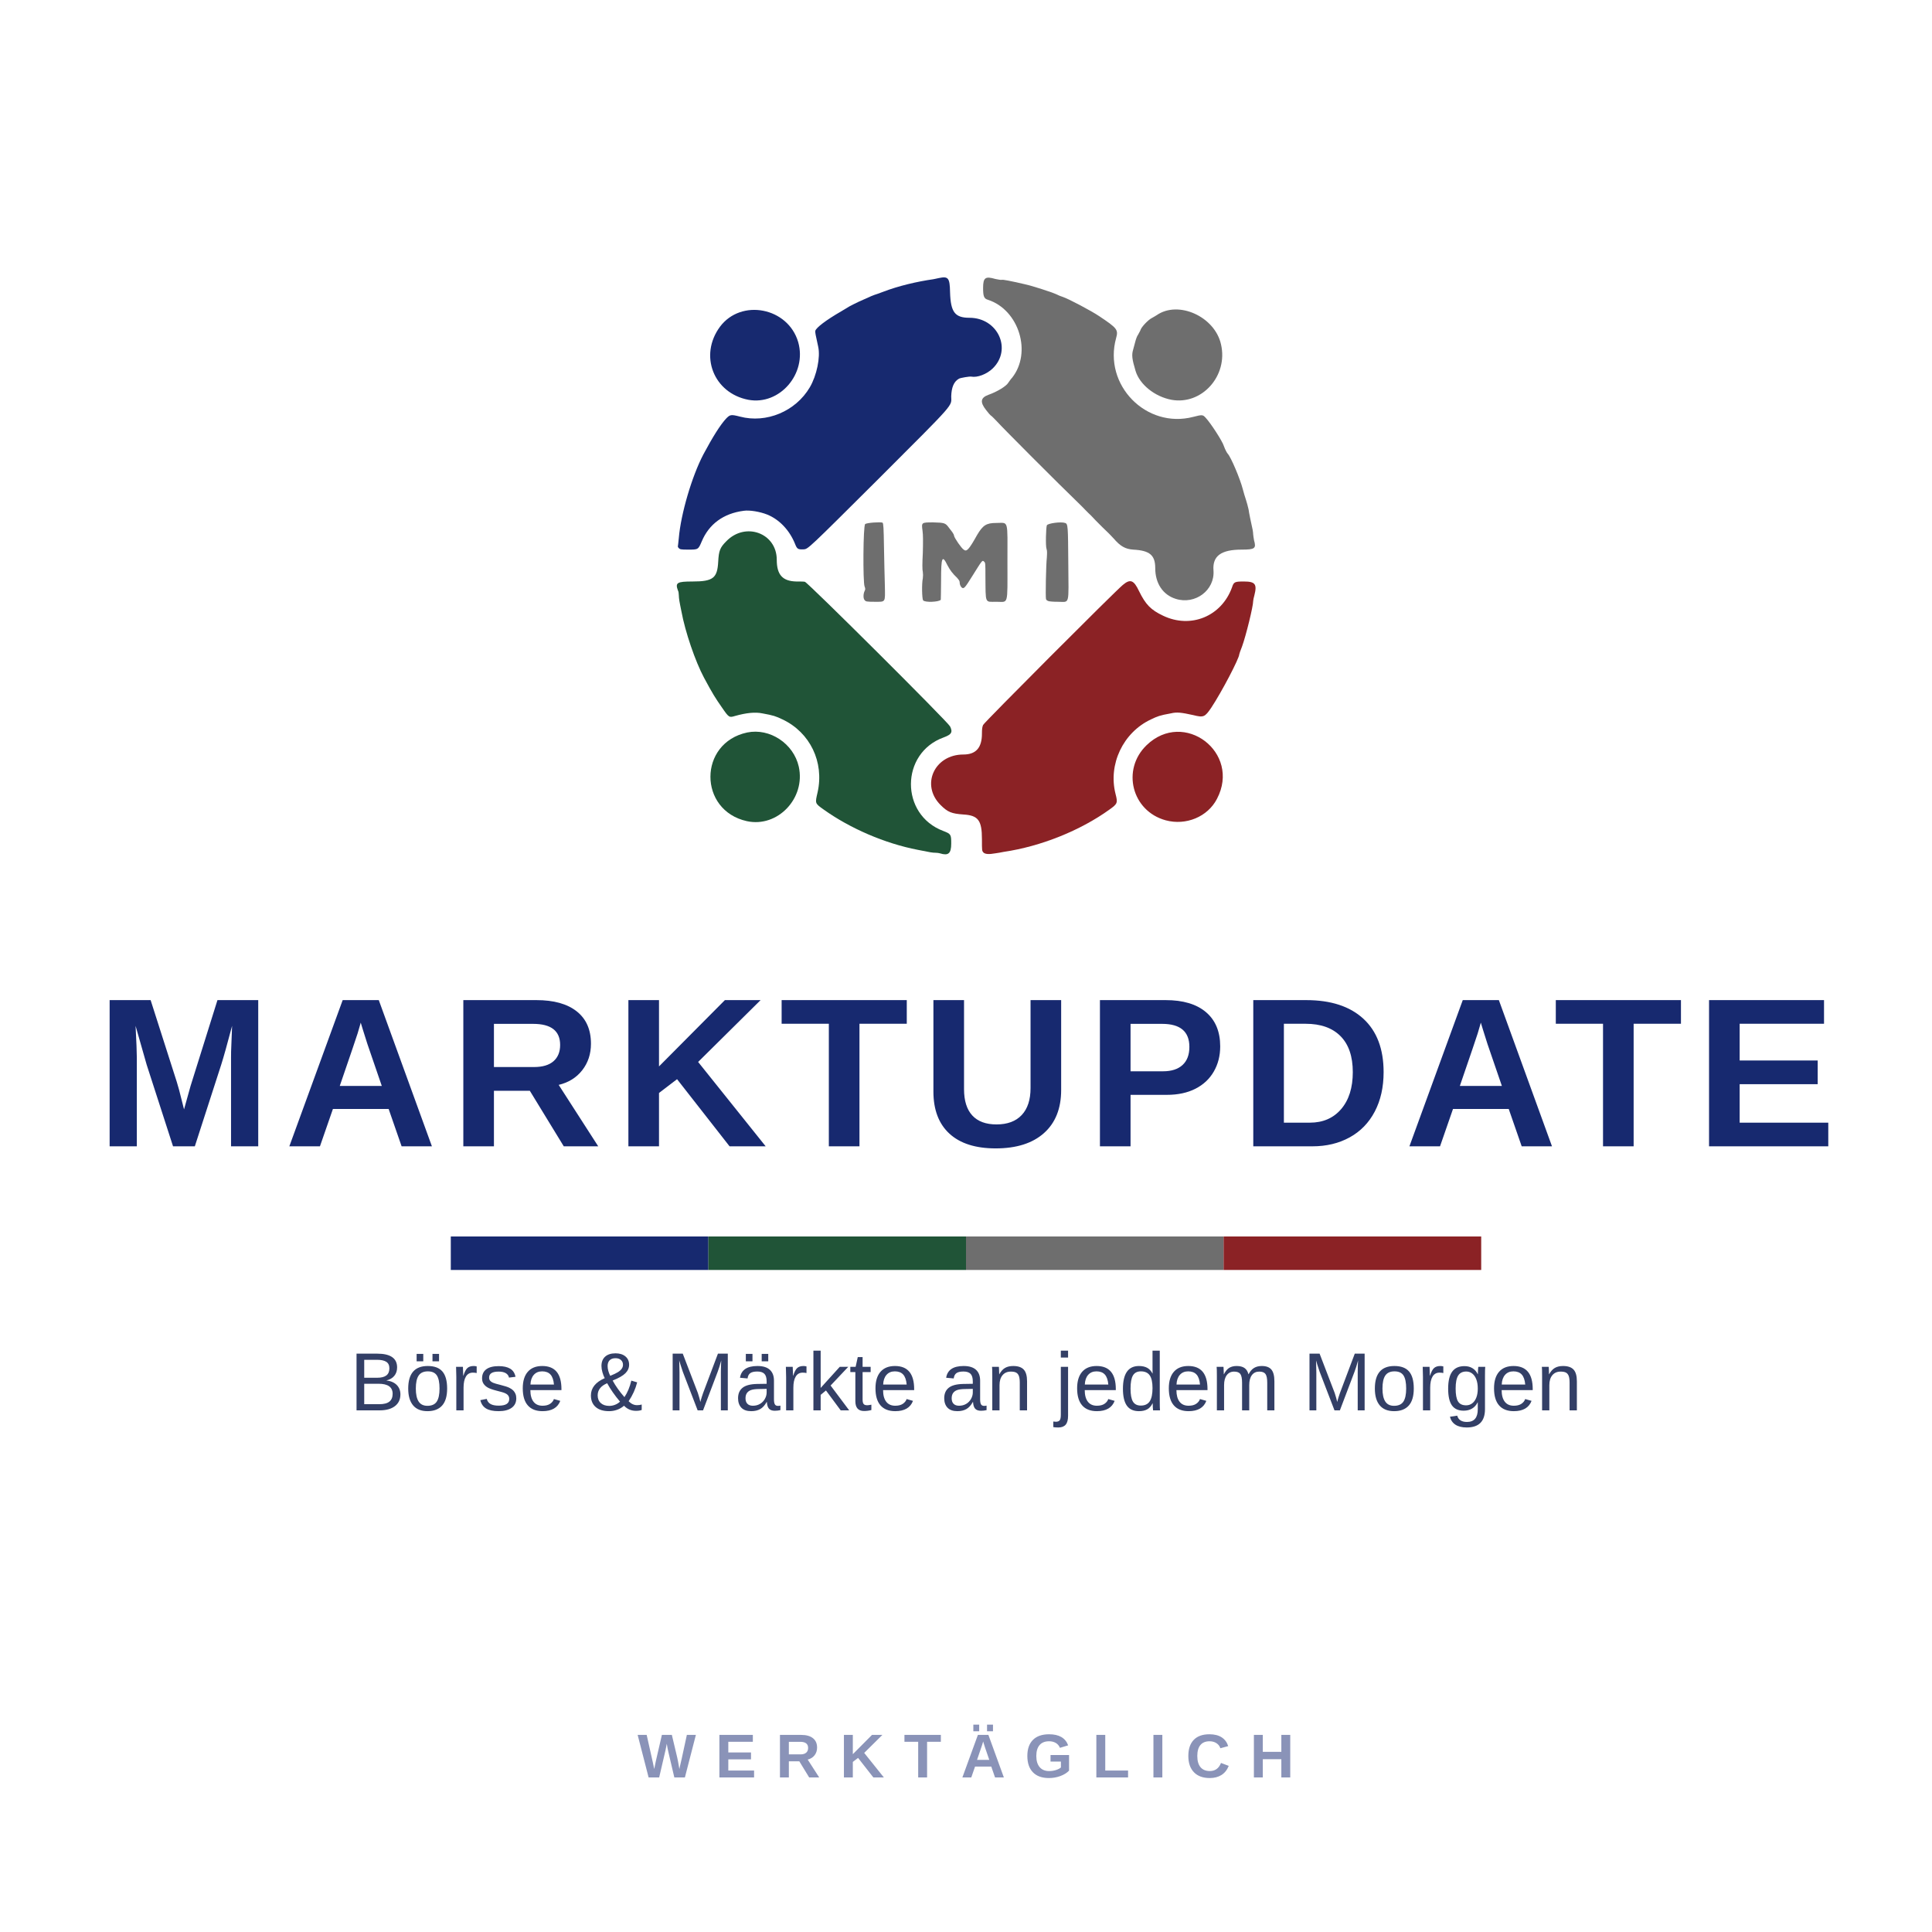
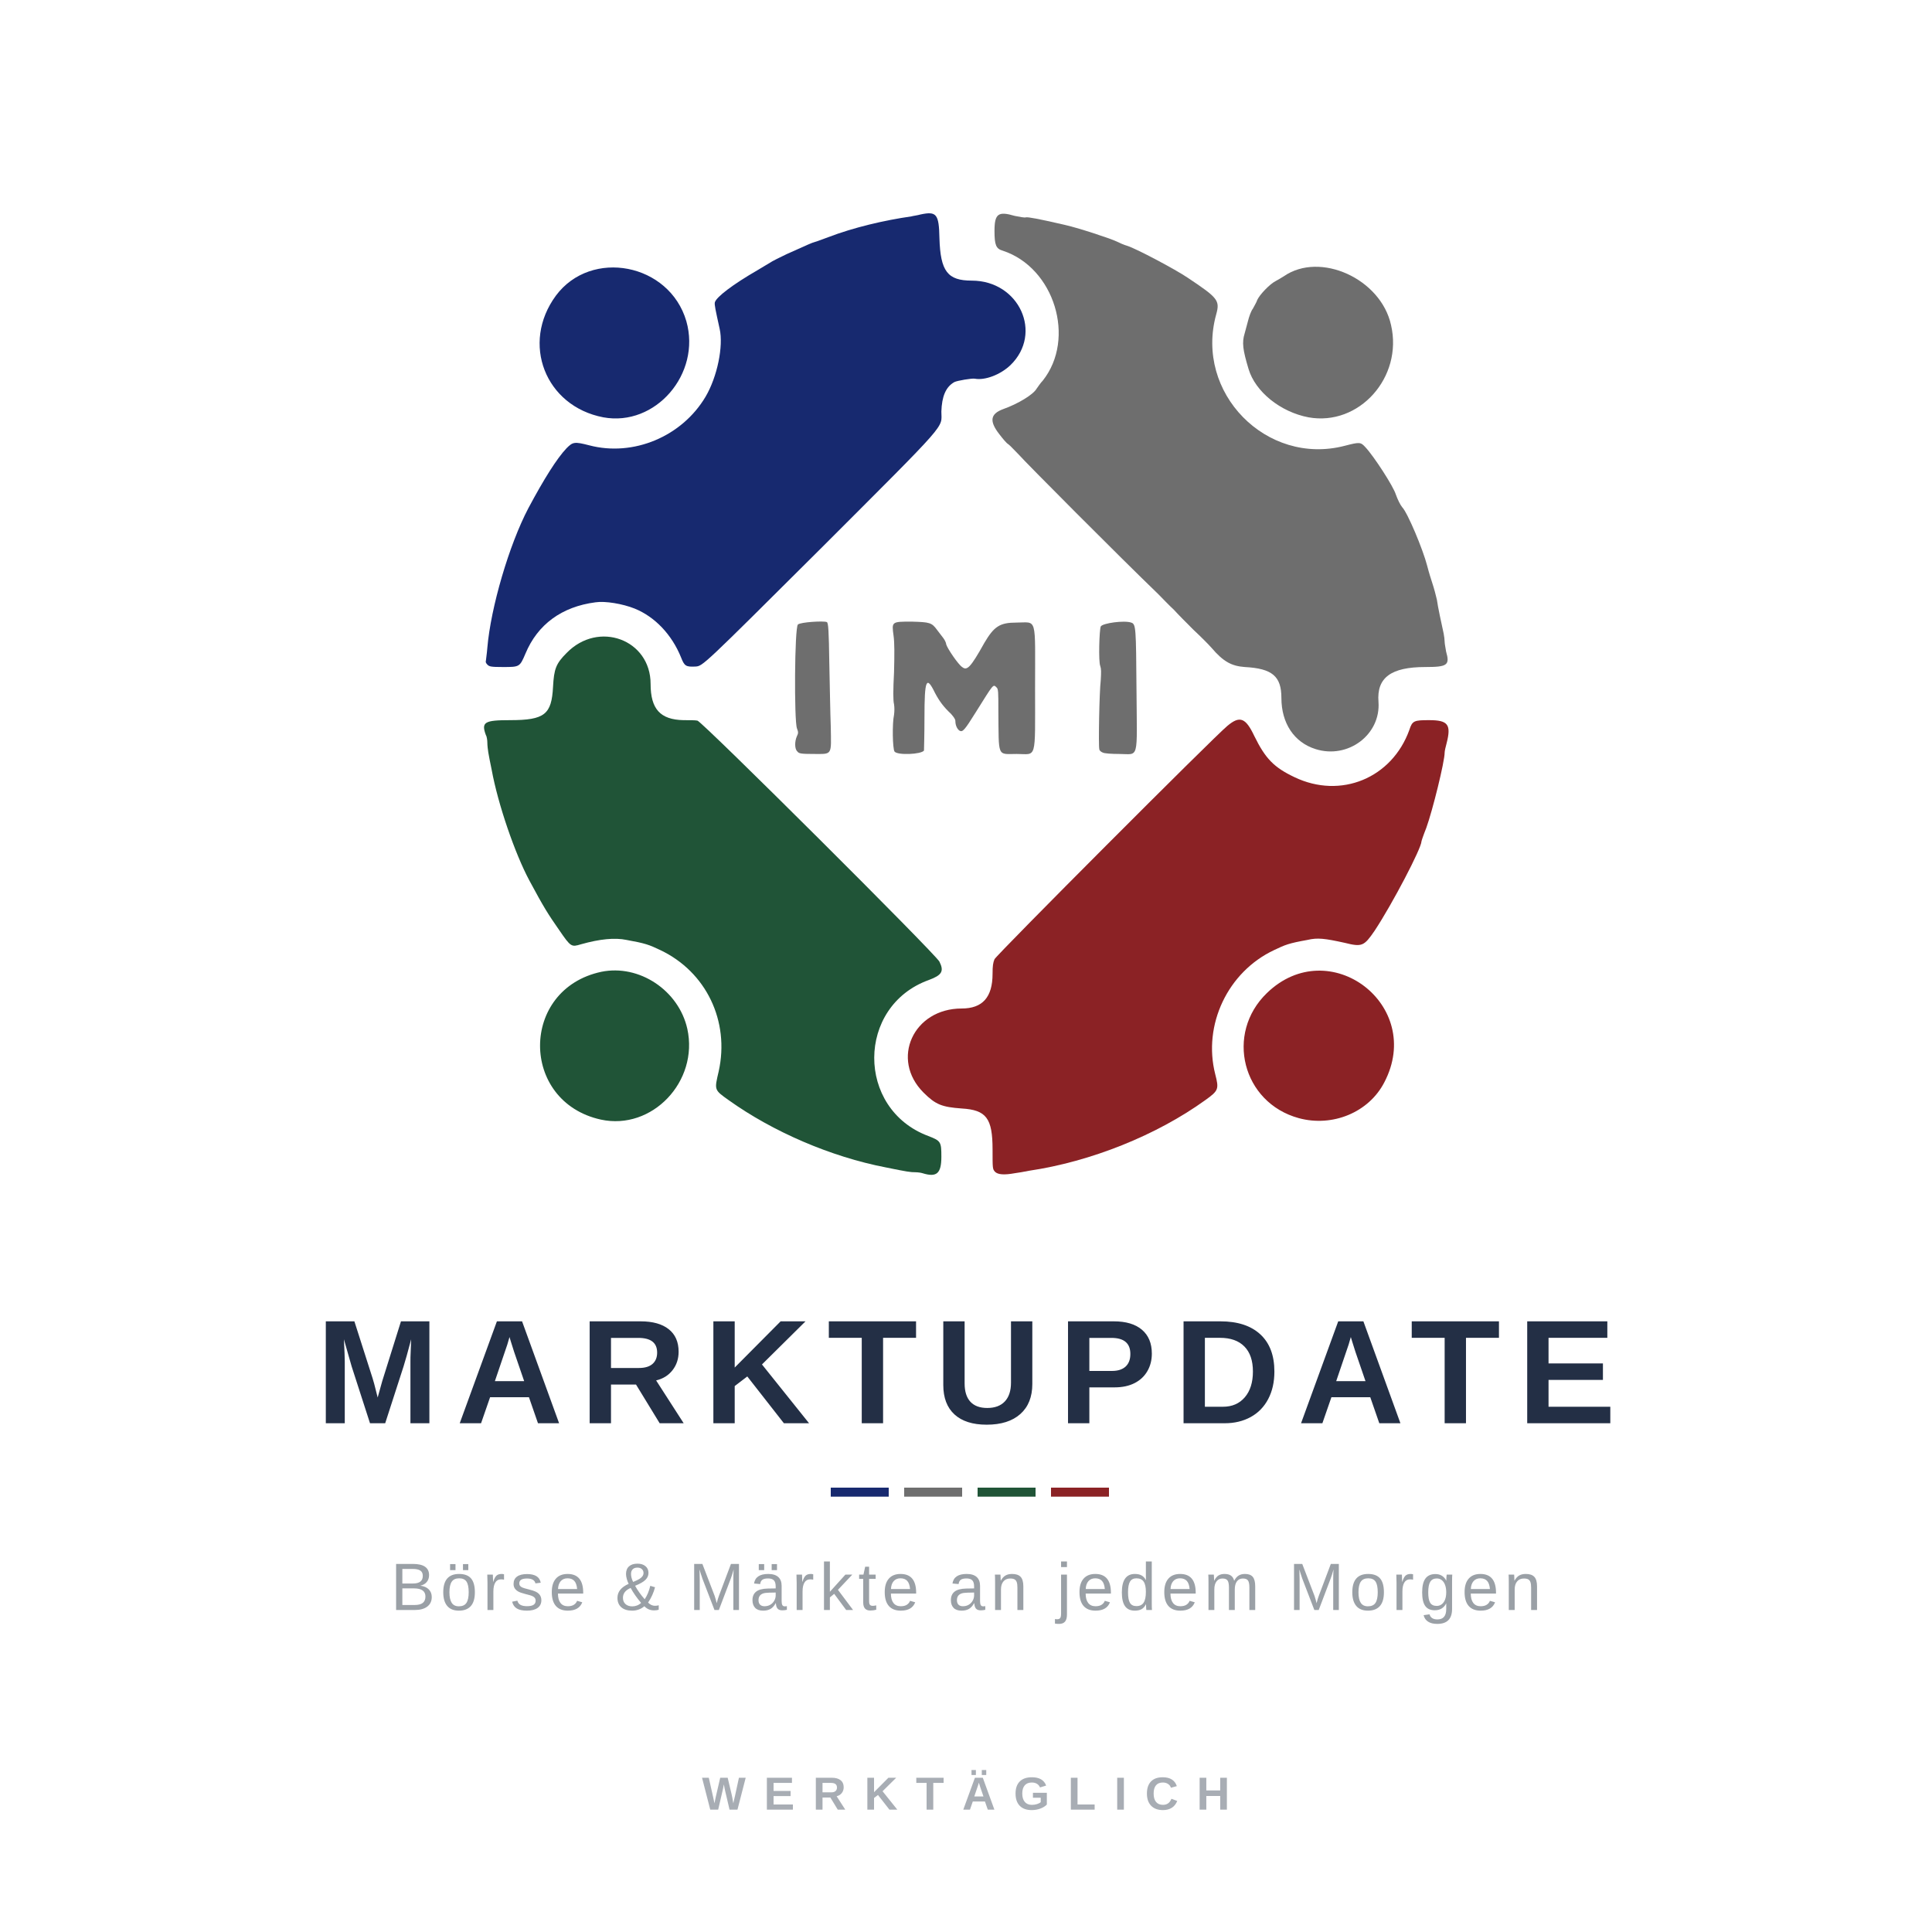
<svg xmlns="http://www.w3.org/2000/svg" width="3000" height="3000" viewBox="0 0 3000 3000">
  <rect width="3000" height="3000" fill="#ffffff" />
-   <g transform="translate(1050,430) scale(4.5)">
+   <g transform="translate(750,330) scale(7.5)">
    <path fill="#17296F" d="M 0.9 93.6 C 0.6 93.3 0.5 93.0 0.6 92.8 C 0.6 92.6 0.8 91.4 0.9 90.1 C 1.6 81.8 5.4 68.8        9.4 61.2 C 12.6 55.2 15.3 50.9 17.3 48.8 C 18.6 47.5 18.9 47.4 22.0 48.2 C 31.1 50.6        41.2 46.4 46.1 38.1 C 48.5 34.0 49.8 27.7 49.0 24.1 C 48.1 20.0 47.9 19.1 48.0 18.6 C        48.3 17.5 51.7 14.9 56.9 11.9 C 57.7 11.4 59.1 10.6 59.9 10.1 C 60.8 9.6 62.1 9.0 62.9        8.6 C 67.3 6.6 68.3 6.2 68.4 6.2 C 68.5 6.2 69.9 5.7 71.5 5.1 C 76.7 3.1 83.1 1.6 88.7        0.8 C 89.0 0.7 89.9 0.6 90.6 0.4 C 93.9 -0.3 94.4 0.3 94.5 5.3 C 94.7 12.2 96.2 14.1        101.2 14.1 C 111.0 14.1 116.0 25.0 109.2 31.6 C 107.1 33.6 103.9 34.8 101.8 34.4 C 101.2        34.3 98.2 34.8 97.6 35.1 C 95.8 36.1 95.0 38.1 94.9 41.2 C 94.9 44.8 96.9 42.6 69.8 69.7        C 45.5 93.9 45.5 93.9 44.0 94.0 C 42.0 94.1 41.7 93.9 41.0 92.1 C 39.1 87.4 35.6 83.7        31.4 82.0 C 28.9 81.0 25.3 80.4 23.3 80.7 C 16.3 81.6 11.3 85.3 8.8 91.3 C 7.6 94.1 7.6        94.1 4.1 94.1 C 1.6 94.1 1.3 94.0 0.9 93.6 Z M 24.9 42.4 C 12.9 40.1 7.8 27.1 15.1 17.2        C 22.4 7.4 38.6 10.5 42.1 22.5 C 45.2 33.4 35.7 44.4 24.9 42.4 Z" />
    <path fill="#6E6E6E" d="M 172.4 111.1 C 167.9 109.7 165.3 105.7 165.3 100.5 C 165.3 96.0 163.4 94.4 157.7 94.1 C        155.0 93.9 153.3 93.0 150.9 90.2 C 150.3 89.5 148.6 87.8 147.1 86.4 C 145.7 85.0 143.8        83.1 143.0 82.2 C 142.1 81.4 140.7 79.9 139.8 79.0 C 131.6 71.1 112.2 51.6 111.0 50.2 C        110.1 49.3 109.2 48.3 108.8 48.0 C 108.4 47.8 107.6 46.8 106.9 45.9 C 104.8 43.2 105.0        41.7 107.7 40.7 C 110.8 39.6 113.9 37.7 114.6 36.5 C 114.9 36.1 115.4 35.3 115.9 34.8 C        122.8 26.1 118.3 11.4 107.6 7.9 C 106.2 7.5 105.9 6.7 105.9 3.8 C 105.9 0.2 106.7 -0.3        110.1 0.7 C 111.1 0.9 112.1 1.1 112.4 1.0 C 112.8 0.9 115.0 1.3 120.2 2.5 C 123.0 3.1        129.7 5.3 131.2 6.0 C 131.8 6.3 132.7 6.7 133.4 6.9 C 135.3 7.5 143.4 11.8 145.9 13.5 C        152.2 17.7 152.6 18.2 151.8 21.1 C 147.3 37.3 162.2 52.5 178.4 48.3 C 181.5 47.5 181.7        47.5 182.7 48.6 C 184.4 50.4 188.5 56.7 189.0 58.4 C 189.4 59.5 189.9 60.5 190.3 61.0 C        191.4 62.1 194.6 69.7 195.5 73.2 C 195.8 74.4 196.3 76.0 196.6 76.9 C 196.9 77.8 197.3        79.3 197.5 80.2 C 197.7 81.7 198.4 84.9 198.9 87.2 C 199.0 87.7 199.1 88.5 199.1 88.9 C        199.1 89.3 199.3 90.2 199.4 90.9 C 200.2 93.7 199.7 94.1 195.1 94.1 C 188.0 94.1 185.0        96.3 185.4 101.3 C 185.9 108.1 179.1 113.2 172.4 111.1 Z M 170.9 42.4 C 165.1 41.3 159.9        37.1 158.5 32.4 C 157.3 28.4 157.1 26.9 157.7 25.0 C 157.9 24.3 158.2 23.2 158.4 22.4 C        158.6 21.6 159.0 20.4 159.4 19.9 C 159.7 19.3 160.2 18.5 160.3 18.1 C 160.8 17.0 162.9        14.8 164.1 14.2 C 164.5 14.0 165.3 13.5 165.8 13.2 C 173.3 8.0 185.9 13.7 188.0 23.3 C        190.5 34.1 181.4 44.3 170.9 42.4 Z" />
    <path fill="#8B2225" d="M 106.0 198.6 C 105.5 198.0 105.5 198.0 105.5 194.0 C 105.5 187.5 104.2 185.8 99.1 185.5        C 95.0 185.2 93.7 184.7 91.2 182.2 C 84.3 175.3 89.1 164.8 99.1 164.8 C 103.4 164.8        105.5 162.5 105.5 157.6 C 105.5 156.0 105.6 155.3 105.9 154.6 C 106.3 153.7 151.4 108.5        154.1 106.3 C 156.7 104.1 157.9 104.6 159.7 108.4 C 162.0 113.1 163.8 114.9 168.0 116.9        C 177.6 121.5 188.2 117.1 191.8 107.1 C 192.4 105.2 192.8 105.1 195.9 105.1 C 199.8        105.1 200.5 106.0 199.5 109.9 C 199.3 110.6 199.1 111.5 199.1 111.8 C 199.1 113.7 196.6        123.8 195.3 127.4 C 194.7 128.9 194.3 130.1 194.3 130.2 C 194.3 131.6 188.3 143.1 184.6        148.7 C 182.4 151.9 182.0 152.1 178.4 151.2 C 174.3 150.3 172.8 150.1 170.7 150.6 C        166.8 151.3 166.1 151.6 163.8 152.7 C 154.2 157.2 149.0 168.2 151.6 178.4 C 152.4 181.5        152.3 181.8 149.5 183.8 C 139.5 191.0 125.9 196.5 113.0 198.4 C 112.1 198.6 110.8 198.8        110.1 198.9 C 107.9 199.3 106.6 199.2 106.0 198.6 Z M 168.9 187.5 C 157.2 184.3 153.6        170.0 162.3 161.6 C 175.2 149.1 195.0 164.1 186.6 180.1 C 183.4 186.3 175.9 189.4 168.9        187.5 Z" />
    <path fill="#205437" d="M 91.0 198.9 C 90.7 198.8 90.0 198.7 89.5 198.7 C 88.5 198.7 87.8 198.6 83.4 197.7 C        72.0 195.5 60.0 190.3 50.9 183.8 C 47.8 181.6 47.9 181.7 48.8 177.8 C 51.1 167.4 46.2        157.2 36.7 152.7 C 34.4 151.6 33.6 151.3 29.7 150.6 C 27.3 150.1 24.2 150.4 20.3 151.5 C        18.3 152.1 18.2 152.1 15.8 148.6 C 13.5 145.3 12.6 143.9 9.6 138.3 C 6.6 132.7 3.1 122.5        1.8 115.4 C 1.5 114.0 1.2 112.4 1.1 111.8 C 1.0 111.2 0.9 110.3 0.9 109.8 C 0.9 109.3        0.8 108.5 0.6 108.2 C -0.4 105.5 0.3 105.1 5.6 105.1 C 12.8 105.1 14.2 103.9 14.5 98.2 C        14.7 94.5 15.1 93.4 17.3 91.2 C 23.9 84.4 34.7 88.4 34.7 97.6 C 34.7 102.8 36.7 105.0        41.5 105.1 C 42.7 105.1 44.0 105.1 44.4 105.2 C 45.4 105.4 93.8 153.6 94.5 155.1 C 95.5        157.1 95.0 157.9 92.3 158.9 C 77.3 164.3 77.2 185.6 92.2 191.2 C 94.8 192.2 94.9 192.4        94.9 195.5 C 94.9 199.0 93.9 199.8 91.0 198.9 Z M 24.4 187.8 C 7.6 184.1 7.6 160.8 24.5        157.2 C 32.3 155.6 40.5 161.0 42.3 169.0 C 44.7 179.9 35.0 190.1 24.4 187.8 Z" />
    <path fill="#6E6E6E" d="M 65.1 111.6 C 64.5 111.1 64.5 109.5 65.0 108.4 C 65.3 107.8 65.3 107.6 65.0 106.8 C        64.4 105.2 64.5 85.9 65.2 85.3 C 65.7 84.8 70.6 84.5 71.2 84.8 C 71.5 85.0 71.6 86.6        71.7 93.3 C 71.8 97.9 71.9 103.8 72.0 106.4 C 72.1 112.5 72.4 112.1 68.4 112.1 C 65.8        112.1 65.4 112.0 65.1 111.6 Z M 85.2 111.6 C 84.8 111.0 84.7 105.8 85.1 104.0 C 85.2        103.2 85.2 102.5 85.1 101.8 C 84.9 101.1 84.9 98.9 85.1 95.2 C 85.2 91.3 85.2 89.0 85.0        87.6 C 84.6 84.7 84.6 84.7 88.7 84.7 C 92.5 84.8 92.9 84.9 94.0 86.4 C 94.4 86.9 95.0        87.7 95.3 88.1 C 95.6 88.5 95.9 89.1 95.9 89.4 C 96.1 90.2 98.4 93.6 99.2 94.1 C 100.2        94.9 100.9 94.3 103.8 89.1 C 105.8 85.7 107.0 84.9 110.4 84.9 C 114.8 84.9 114.3 83.3        114.3 98.6 C 114.3 113.7 114.7 112.1 110.5 112.1 C 106.4 112.1 106.8 113.0 106.7 103.1 C        106.7 99.3 106.7 98.6 106.3 98.3 C 105.6 97.6 105.7 97.6 102.0 103.5 C 99.7 107.2 99.3        107.6 98.7 107.3 C 98.2 107.0 97.8 106.2 97.8 105.3 C 97.8 104.9 97.5 104.5 96.9 103.8 C        95.4 102.4 94.5 101.2 93.6 99.5 C 91.8 95.8 91.4 96.6 91.4 104.6 C 91.4 108.2 91.3 111.2        91.3 111.4 C 90.7 112.2 85.8 112.4 85.2 111.6 Z M 128.3 111.8 C 128.0 111.7 127.6 111.4        127.6 111.1 C 127.4 110.4 127.6 99.3 127.9 96.8 C 128.0 95.1 128.0 94.5 127.8 93.9 C        127.4 93.0 127.6 86.4 127.9 85.7 C 128.3 85.0 132.8 84.4 134.2 84.9 C 135.2 85.2 135.2        86.0 135.3 98.9 C 135.4 113.7 135.9 112.1 131.7 112.1 C 130.2 112.1 128.6 112.0 128.3        111.8 Z" />
  </g>
-   <text x="1500" y="1780" text-anchor="middle" font-family="Arial, Helvetica, sans-serif" font-size="330" font-weight="800" letter-spacing="18" fill="#17296F">MARKTUPDATE</text>
+   <text x="1500" y="2210" text-anchor="middle" font-family="Arial, Helvetica, sans-serif" font-size="230" font-weight="800" letter-spacing="26" fill="#232F45">MARKTUPDATE</text>
  <g>
-     <rect x="700" y="1920" width="400" height="52" fill="#17296F" />
-     <rect x="1100" y="1920" width="400" height="52" fill="#205437" />
-     <rect x="1500" y="1920" width="400" height="52" fill="#6E6E6E" />
-     <rect x="1900" y="1920" width="400" height="52" fill="#8B2225" />
+     <rect x="1290" y="2310" width="90" height="14" fill="#17296F" />
+     <rect x="1404" y="2310" width="90" height="14" fill="#6E6E6E" />
+     <rect x="1518" y="2310" width="90" height="14" fill="#205437" />
+     <rect x="1632" y="2310" width="90" height="14" fill="#8B2225" />
  </g>
-   <text x="1500" y="2190" text-anchor="middle" font-family="Arial, Helvetica, sans-serif" font-size="128" fill="#333f66">Börse &amp; Märkte an jedem Morgen</text>
-   <text x="1500" y="2760" text-anchor="middle" font-family="Arial, Helvetica, sans-serif" font-size="96" font-weight="700" letter-spacing="30" fill="#8a93b8">WERKTÄGLICH</text>
+   <text x="1500" y="2500" text-anchor="middle" font-family="Arial, Helvetica, sans-serif" font-size="104" letter-spacing="8" fill="#9AA0A6">Börse &amp; Märkte an jedem Morgen</text>
+   <text x="1500" y="2810" text-anchor="middle" font-family="Arial, Helvetica, sans-serif" font-size="72" font-weight="600" letter-spacing="28" fill="#A8ADB4">WERKTÄGLICH</text>
</svg>
